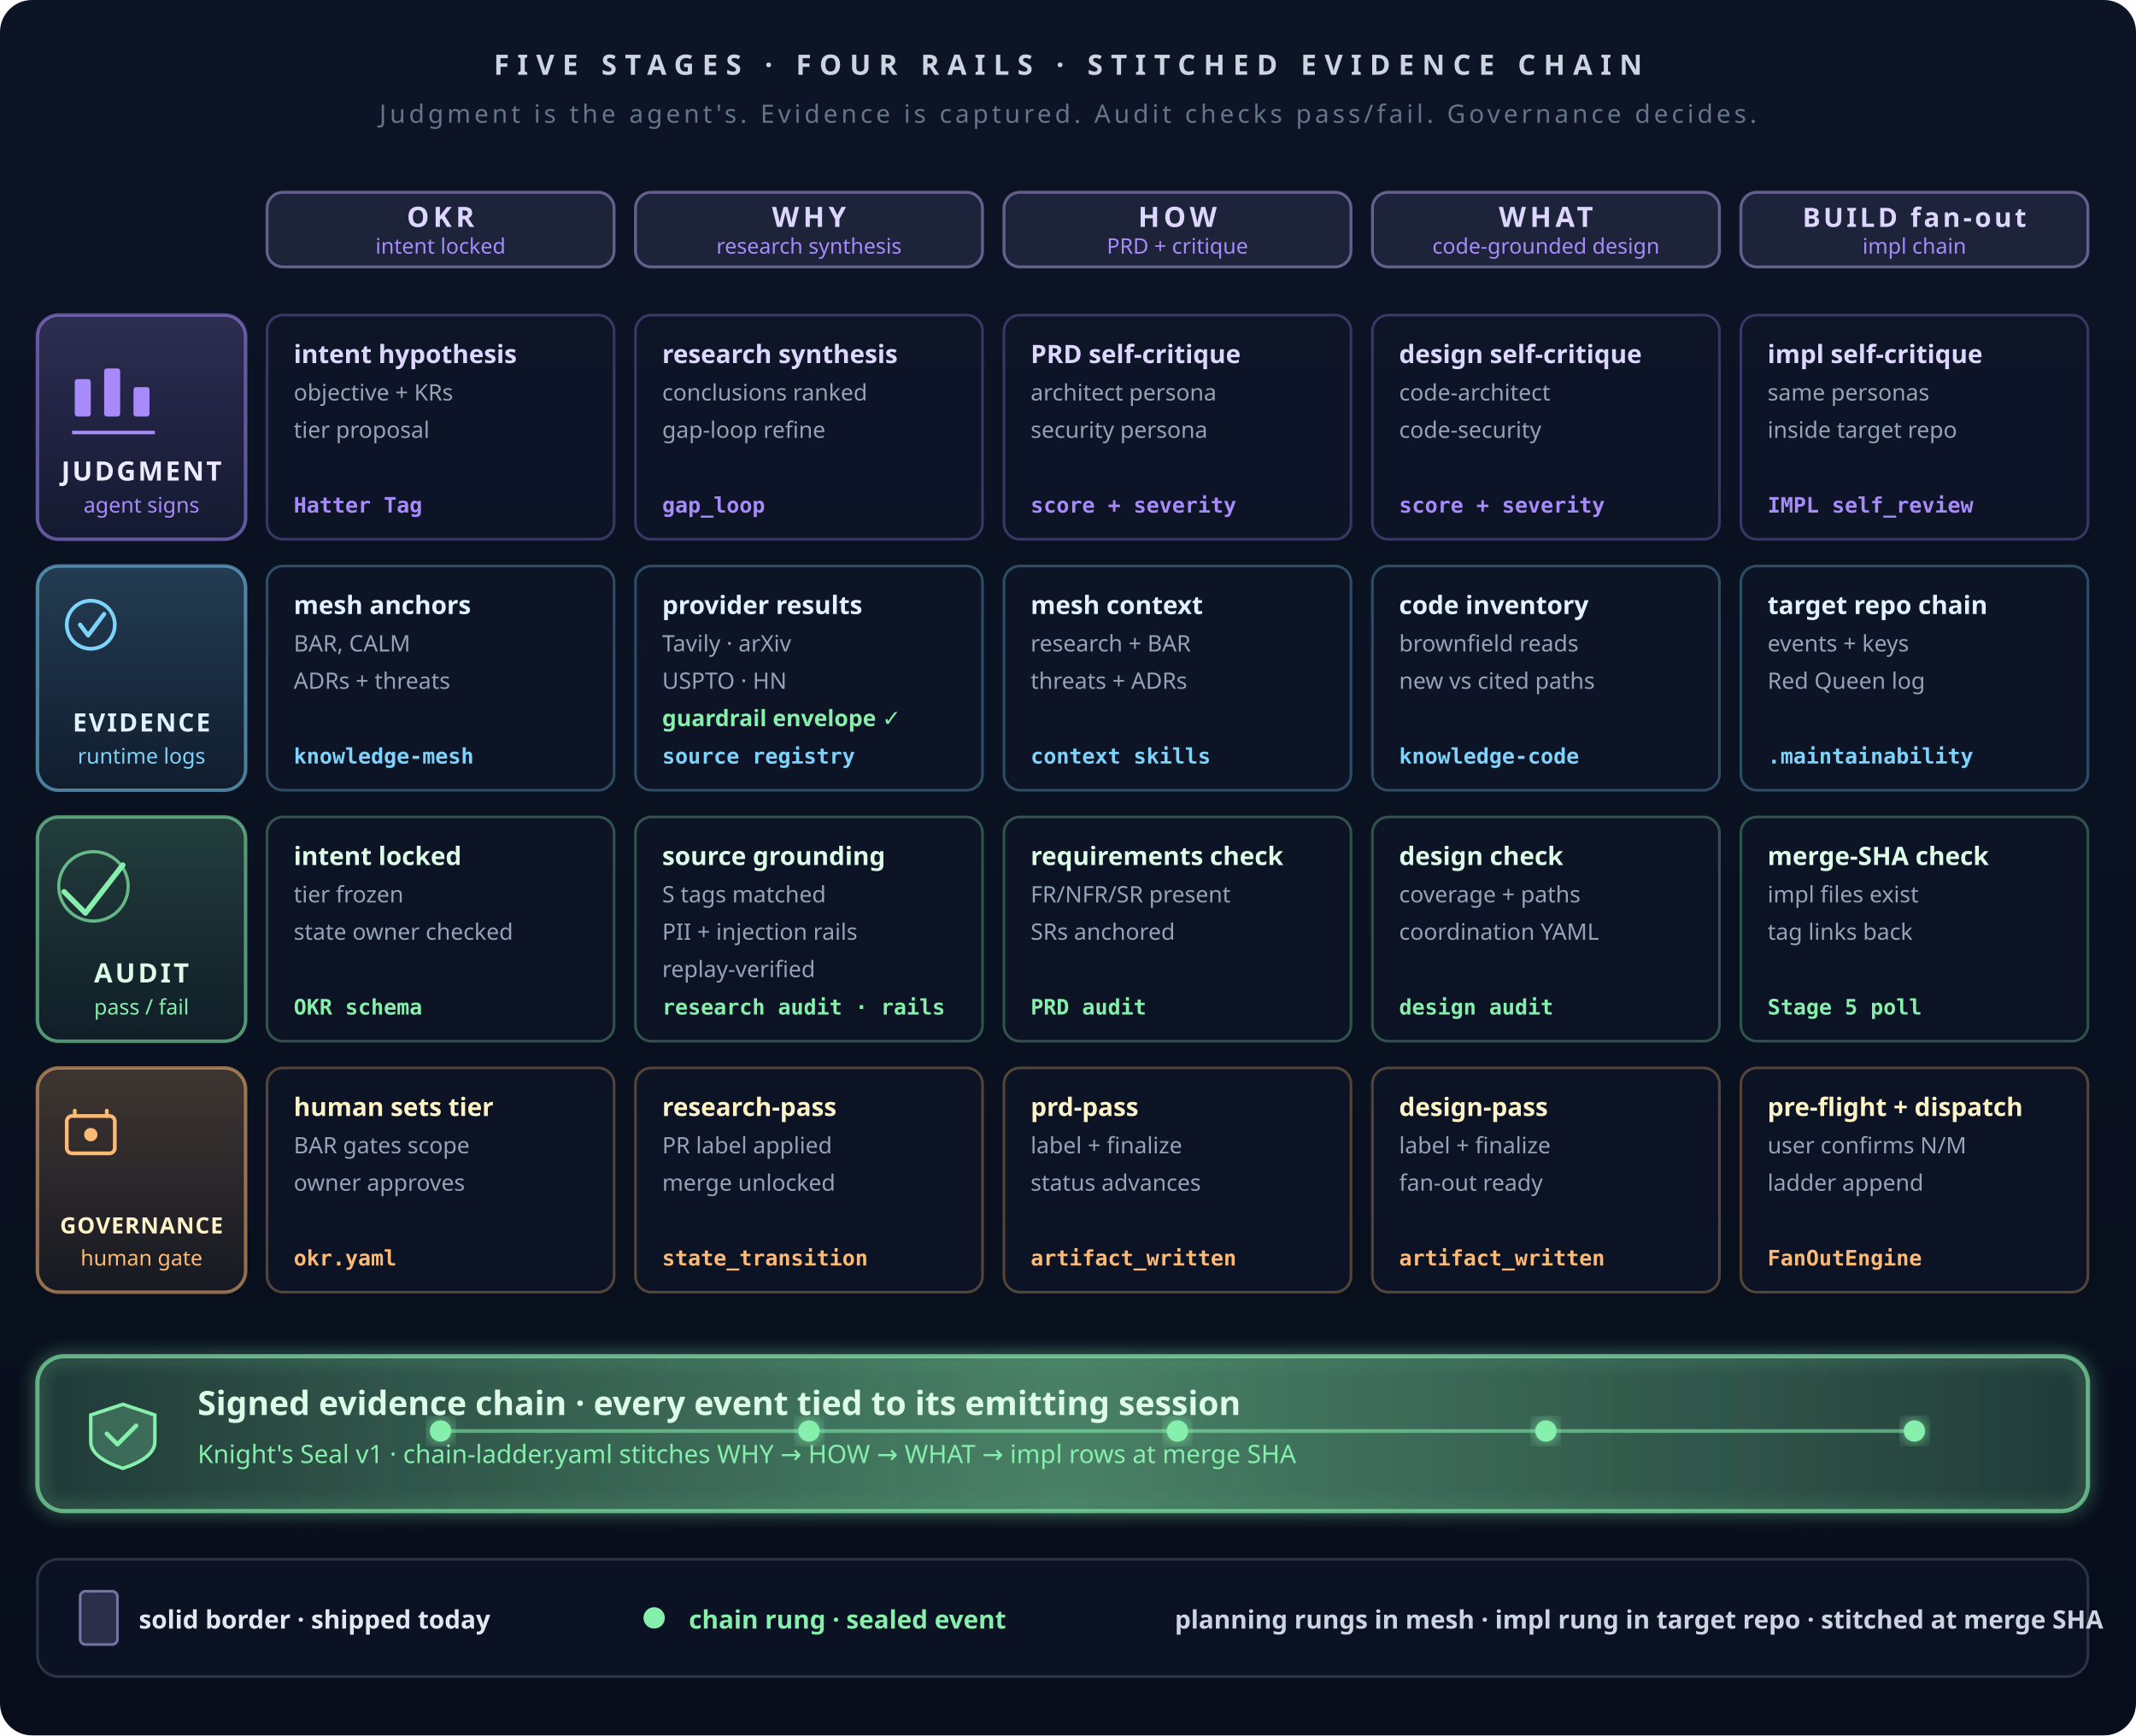
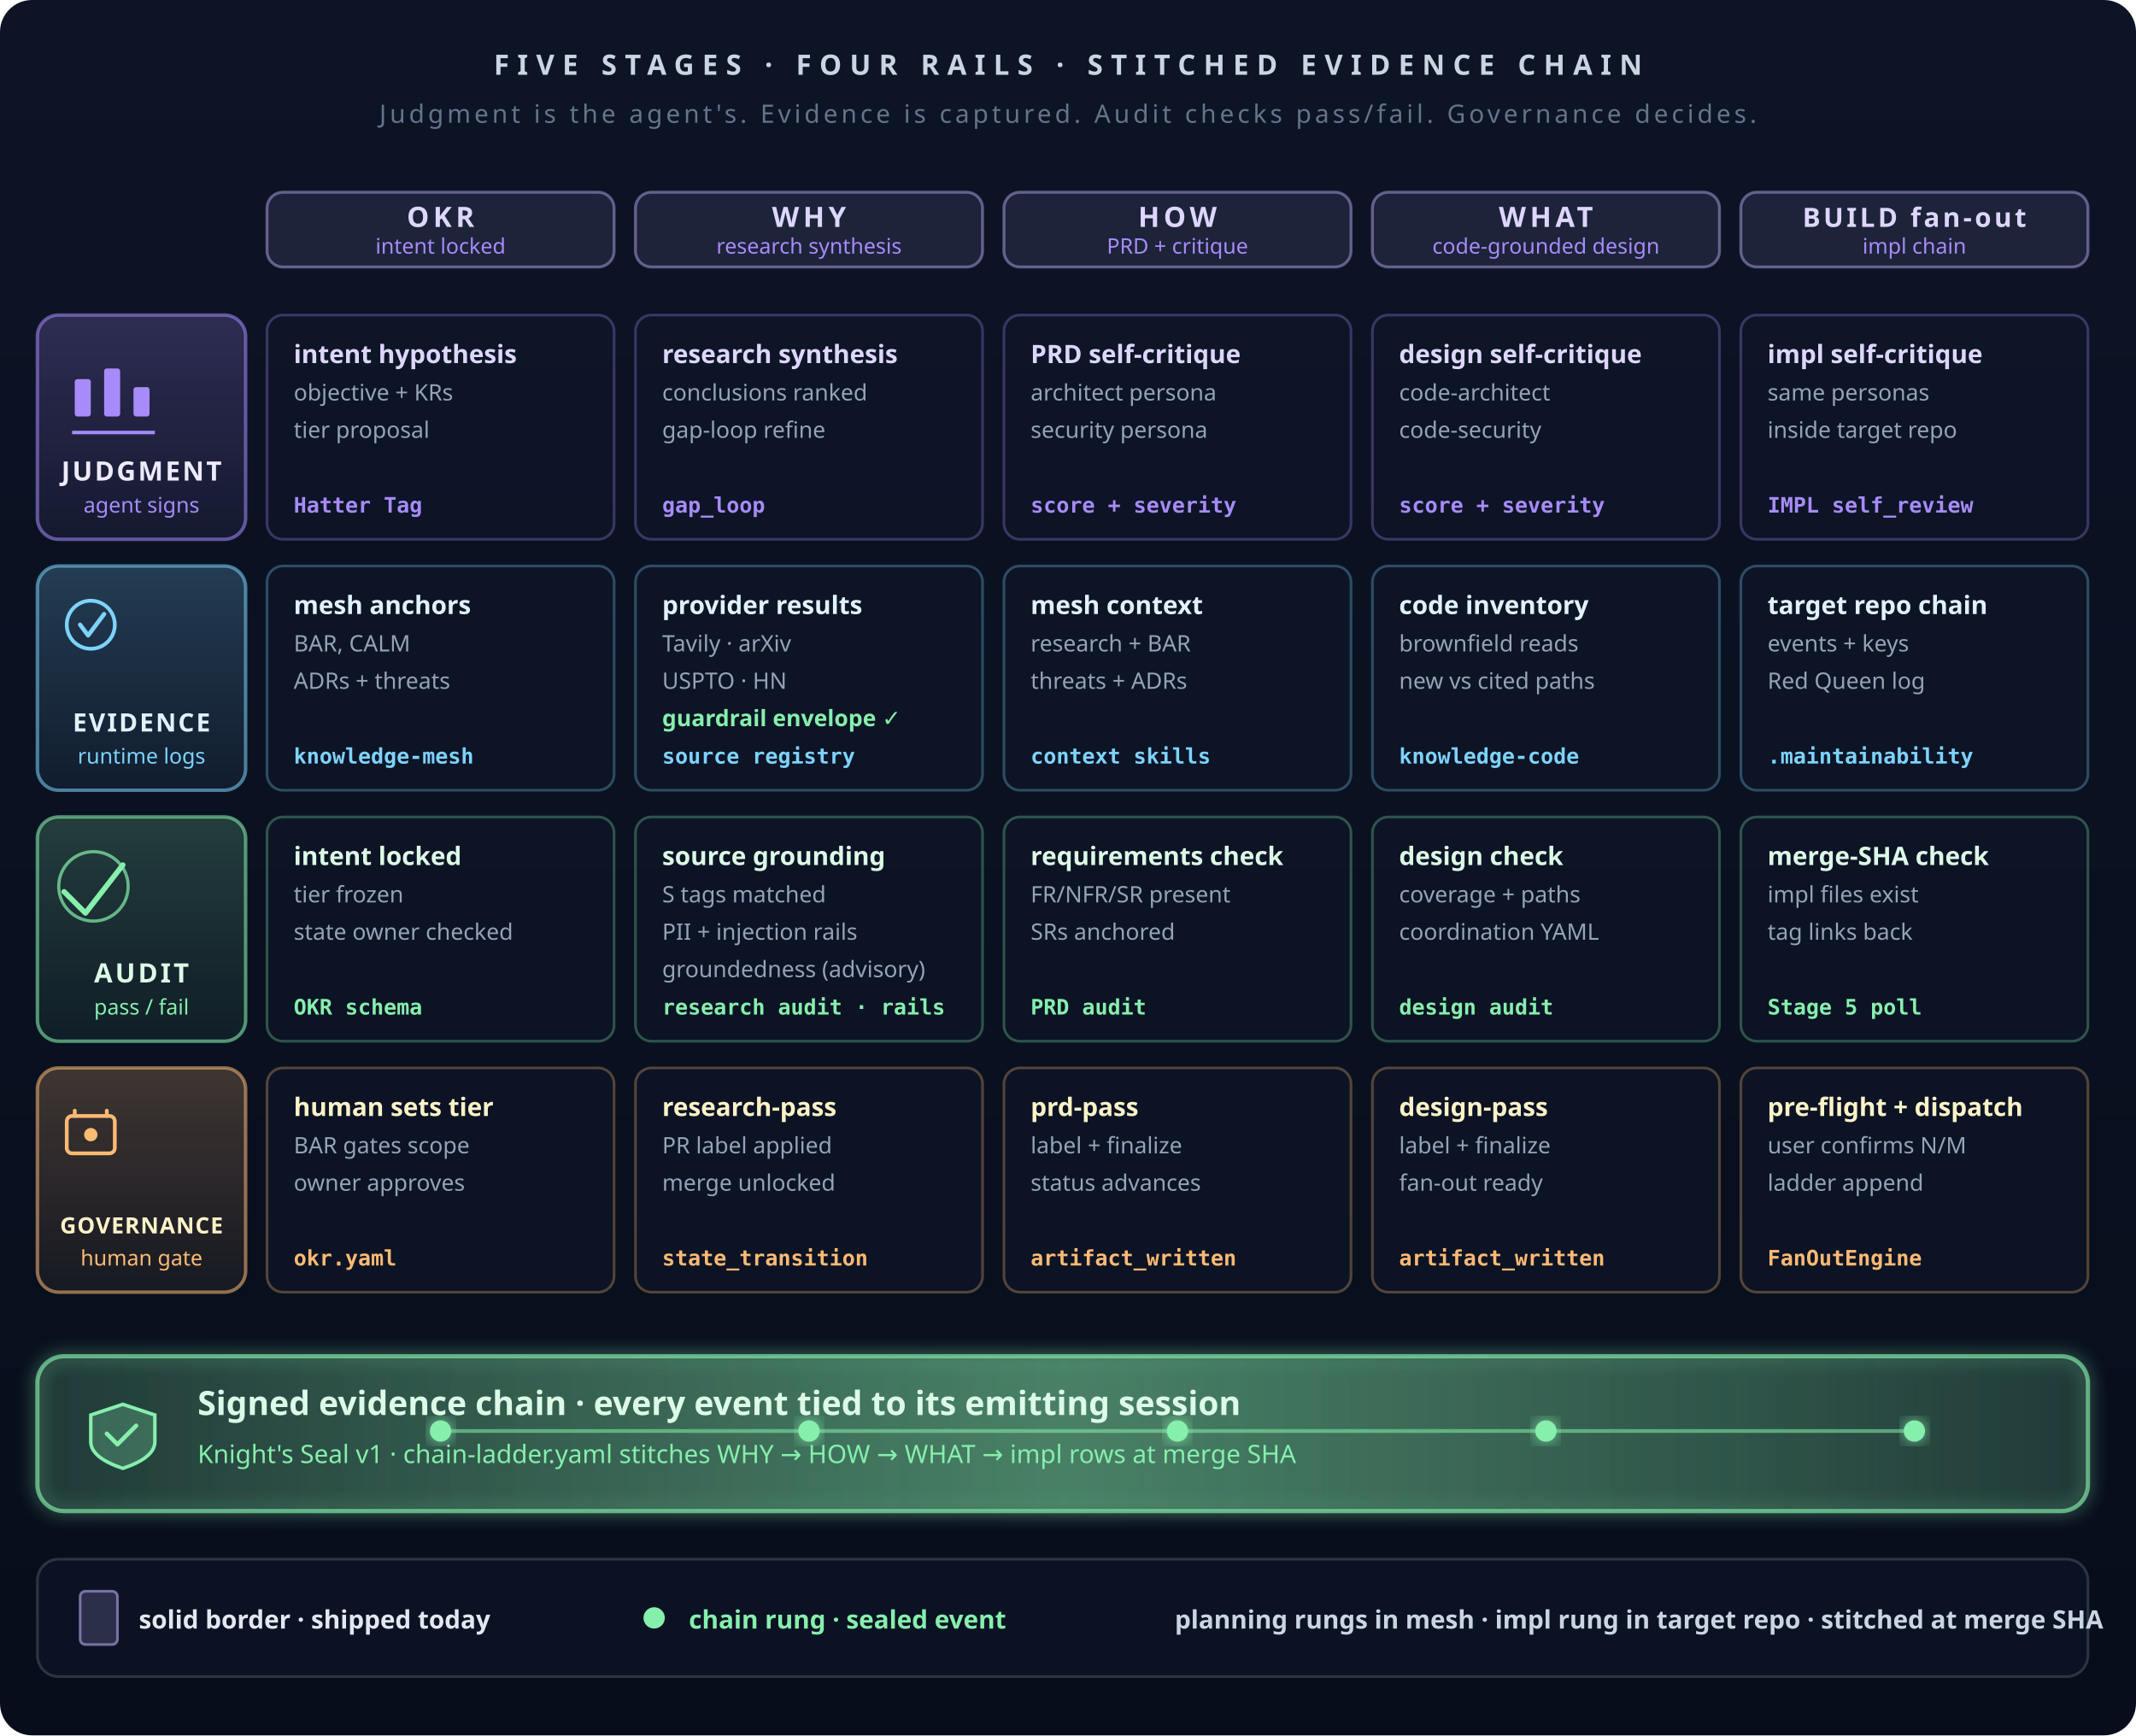
<svg xmlns="http://www.w3.org/2000/svg" viewBox="0 0 800 650" role="img" aria-label="The governed SDLC rail map. Five lifecycle stages: OKR, WHY, HOW, WHAT, and BUILD fan-out, all shipped. Each carries four parallel rails: agent judgment, evidence capture, deterministic audit, and human governance. The planning chain lives in the mesh; the implementation chain lives in each target repo; the two are stitched at the merge commit SHA.">
  <defs>
    <linearGradient id="railBg" x1="0" y1="0" x2="0" y2="1">
      <stop offset="0%" stop-color="#0c1426" />
      <stop offset="100%" stop-color="#070d1a" />
    </linearGradient>
    <linearGradient id="railJudgment" x1="0" y1="0" x2="0" y2="1">
      <stop offset="0%" stop-color="rgba(167,139,250,0.22)" />
      <stop offset="100%" stop-color="rgba(167,139,250,0.06)" />
    </linearGradient>
    <linearGradient id="railEvidence" x1="0" y1="0" x2="0" y2="1">
      <stop offset="0%" stop-color="rgba(125,211,252,0.22)" />
      <stop offset="100%" stop-color="rgba(125,211,252,0.06)" />
    </linearGradient>
    <linearGradient id="railAudit" x1="0" y1="0" x2="0" y2="1">
      <stop offset="0%" stop-color="rgba(134,239,172,0.20)" />
      <stop offset="100%" stop-color="rgba(134,239,172,0.06)" />
    </linearGradient>
    <linearGradient id="railGovernance" x1="0" y1="0" x2="0" y2="1">
      <stop offset="0%" stop-color="rgba(253,186,116,0.22)" />
      <stop offset="100%" stop-color="rgba(253,186,116,0.06)" />
    </linearGradient>
    <linearGradient id="railChain" x1="0" y1="0" x2="1" y2="0">
      <stop offset="0%" stop-color="rgba(134,239,172,0.10)" />
      <stop offset="50%" stop-color="rgba(134,239,172,0.30)" />
      <stop offset="100%" stop-color="rgba(134,239,172,0.10)" />
    </linearGradient>
    <filter id="railGlow" x="-20%" y="-20%" width="140%" height="140%">
      <feGaussianBlur stdDeviation="3" result="blur" />
      <feMerge>
        <feMergeNode in="blur" />
        <feMergeNode in="SourceGraphic" />
      </feMerge>
    </filter>
  </defs>
  <rect x="0" y="0" width="800" height="650" rx="12" fill="url(#railBg)" />
  <text x="400" y="28" text-anchor="middle" fill="#cbd5e1" font-size="10.5" font-weight="700" letter-spacing="3" font-family="system-ui, sans-serif">FIVE STAGES · FOUR RAILS · STITCHED EVIDENCE CHAIN</text>
  <text x="400" y="46" text-anchor="middle" fill="#64748b" font-size="9.5" letter-spacing="1.3" font-family="system-ui, sans-serif">Judgment is the agent's. Evidence is captured. Audit checks pass/fail. Governance decides.</text>
  <g transform="translate(0,72)">
    <rect x="100" y="0" width="130" height="28" rx="6" fill="rgba(196,181,253,0.10)" stroke="rgba(196,181,253,0.45)" stroke-width="1.1" />
    <text x="165" y="13" text-anchor="middle" fill="#ddd6fe" font-size="10.5" font-weight="700" letter-spacing="1.5" font-family="system-ui, sans-serif">OKR</text>
    <text x="165" y="23" text-anchor="middle" fill="#a78bfa" font-size="8" font-family="system-ui, sans-serif">intent locked</text>
    <rect x="238" y="0" width="130" height="28" rx="6" fill="rgba(196,181,253,0.10)" stroke="rgba(196,181,253,0.45)" stroke-width="1.1" />
    <text x="303" y="13" text-anchor="middle" fill="#ddd6fe" font-size="10.5" font-weight="700" letter-spacing="1.5" font-family="system-ui, sans-serif">WHY</text>
    <text x="303" y="23" text-anchor="middle" fill="#a78bfa" font-size="8" font-family="system-ui, sans-serif">research synthesis</text>
    <rect x="376" y="0" width="130" height="28" rx="6" fill="rgba(196,181,253,0.10)" stroke="rgba(196,181,253,0.45)" stroke-width="1.1" />
    <text x="441" y="13" text-anchor="middle" fill="#ddd6fe" font-size="10.5" font-weight="700" letter-spacing="1.5" font-family="system-ui, sans-serif">HOW</text>
    <text x="441" y="23" text-anchor="middle" fill="#a78bfa" font-size="8" font-family="system-ui, sans-serif">PRD + critique</text>
    <rect x="514" y="0" width="130" height="28" rx="6" fill="rgba(196,181,253,0.10)" stroke="rgba(196,181,253,0.45)" stroke-width="1.1" />
    <text x="579" y="13" text-anchor="middle" fill="#ddd6fe" font-size="10.5" font-weight="700" letter-spacing="1.5" font-family="system-ui, sans-serif">WHAT</text>
    <text x="579" y="23" text-anchor="middle" fill="#a78bfa" font-size="8" font-family="system-ui, sans-serif">code-grounded design</text>
    <rect x="652" y="0" width="130" height="28" rx="6" fill="rgba(196,181,253,0.10)" stroke="rgba(196,181,253,0.45)" stroke-width="1.1" />
    <text x="717" y="13" text-anchor="middle" fill="#ddd6fe" font-size="10" font-weight="700" letter-spacing="1.1" font-family="system-ui, sans-serif">BUILD fan-out</text>
    <text x="717" y="23" text-anchor="middle" fill="#a78bfa" font-size="8" font-family="system-ui, sans-serif">impl chain</text>
  </g>
  <g transform="translate(0,118)">
    <rect x="14" y="0" width="78" height="84" rx="8" fill="url(#railJudgment)" stroke="rgba(167,139,250,0.55)" stroke-width="1.3" />
    <g transform="translate(28,18)">
      <rect x="0" y="6" width="6" height="14" rx="1" fill="#a78bfa" />
      <rect x="11" y="2" width="6" height="18" rx="1" fill="#a78bfa" />
      <rect x="22" y="9" width="6" height="11" rx="1" fill="#a78bfa" />
      <path d="M -1 26 L 30 26" stroke="#a78bfa" stroke-width="1.3" />
    </g>
    <text x="53" y="62" text-anchor="middle" fill="#ede9fe" font-size="10" font-weight="700" letter-spacing="0.8" font-family="system-ui, sans-serif">JUDGMENT</text>
    <text x="53" y="74" text-anchor="middle" fill="#a78bfa" font-size="8" font-family="system-ui, sans-serif">agent signs</text>
    <rect x="100" y="0" width="130" height="84" rx="6" fill="rgba(15,23,42,0.55)" stroke="rgba(167,139,250,0.30)" stroke-width="1" />
    <text x="110" y="18" fill="#ddd6fe" font-size="9.5" font-weight="700" font-family="system-ui, sans-serif">intent hypothesis</text>
    <text x="110" y="32" fill="#94a3b8" font-size="8.5" font-family="system-ui, sans-serif">objective + KRs</text>
    <text x="110" y="46" fill="#94a3b8" font-size="8.5" font-family="system-ui, sans-serif">tier proposal</text>
    <text x="110" y="74" fill="#a78bfa" font-size="8" font-weight="600" font-family="ui-monospace, Menlo, monospace">Hatter Tag</text>
    <rect x="238" y="0" width="130" height="84" rx="6" fill="rgba(15,23,42,0.55)" stroke="rgba(167,139,250,0.30)" stroke-width="1" />
    <text x="248" y="18" fill="#ddd6fe" font-size="9.5" font-weight="700" font-family="system-ui, sans-serif">research synthesis</text>
    <text x="248" y="32" fill="#94a3b8" font-size="8.5" font-family="system-ui, sans-serif">conclusions ranked</text>
    <text x="248" y="46" fill="#94a3b8" font-size="8.5" font-family="system-ui, sans-serif">gap-loop refine</text>
    <text x="248" y="74" fill="#a78bfa" font-size="8" font-weight="600" font-family="ui-monospace, Menlo, monospace">gap_loop</text>
    <rect x="376" y="0" width="130" height="84" rx="6" fill="rgba(15,23,42,0.55)" stroke="rgba(167,139,250,0.30)" stroke-width="1" />
    <text x="386" y="18" fill="#ddd6fe" font-size="9.5" font-weight="700" font-family="system-ui, sans-serif">PRD self-critique</text>
    <text x="386" y="32" fill="#94a3b8" font-size="8.5" font-family="system-ui, sans-serif">architect persona</text>
    <text x="386" y="46" fill="#94a3b8" font-size="8.5" font-family="system-ui, sans-serif">security persona</text>
    <text x="386" y="74" fill="#a78bfa" font-size="8" font-weight="600" font-family="ui-monospace, Menlo, monospace">score + severity</text>
    <rect x="514" y="0" width="130" height="84" rx="6" fill="rgba(15,23,42,0.55)" stroke="rgba(167,139,250,0.30)" stroke-width="1" />
    <text x="524" y="18" fill="#ddd6fe" font-size="9.5" font-weight="700" font-family="system-ui, sans-serif">design self-critique</text>
    <text x="524" y="32" fill="#94a3b8" font-size="8.5" font-family="system-ui, sans-serif">code-architect</text>
    <text x="524" y="46" fill="#94a3b8" font-size="8.5" font-family="system-ui, sans-serif">code-security</text>
    <text x="524" y="74" fill="#a78bfa" font-size="8" font-weight="600" font-family="ui-monospace, Menlo, monospace">score + severity</text>
    <rect x="652" y="0" width="130" height="84" rx="6" fill="rgba(15,23,42,0.55)" stroke="rgba(167,139,250,0.30)" stroke-width="1" />
    <text x="662" y="18" fill="#ddd6fe" font-size="9.5" font-weight="700" font-family="system-ui, sans-serif">impl self-critique</text>
    <text x="662" y="32" fill="#94a3b8" font-size="8.5" font-family="system-ui, sans-serif">same personas</text>
    <text x="662" y="46" fill="#94a3b8" font-size="8.5" font-family="system-ui, sans-serif">inside target repo</text>
    <text x="662" y="74" fill="#a78bfa" font-size="8" font-weight="600" font-family="ui-monospace, Menlo, monospace">IMPL self_review</text>
  </g>
  <g transform="translate(0,212)">
    <rect x="14" y="0" width="78" height="84" rx="8" fill="url(#railEvidence)" stroke="rgba(125,211,252,0.55)" stroke-width="1.3" />
    <g transform="translate(34,16)">
      <circle cx="0" cy="6" r="9" fill="none" stroke="#7dd3fc" stroke-width="1.4" />
      <path d="M -4 6 L -1 10 L 5 2" stroke="#7dd3fc" stroke-width="1.6" fill="none" stroke-linecap="round" stroke-linejoin="round" />
    </g>
    <text x="53" y="62" text-anchor="middle" fill="#e0f2fe" font-size="9.5" font-weight="700" letter-spacing="0.7" font-family="system-ui, sans-serif">EVIDENCE</text>
    <text x="53" y="74" text-anchor="middle" fill="#7dd3fc" font-size="8" font-family="system-ui, sans-serif">runtime logs</text>
    <rect x="100" y="0" width="130" height="84" rx="6" fill="rgba(15,23,42,0.55)" stroke="rgba(125,211,252,0.30)" stroke-width="1" />
    <text x="110" y="18" fill="#e0f2fe" font-size="9.5" font-weight="700" font-family="system-ui, sans-serif">mesh anchors</text>
    <text x="110" y="32" fill="#94a3b8" font-size="8.5" font-family="system-ui, sans-serif">BAR, CALM</text>
    <text x="110" y="46" fill="#94a3b8" font-size="8.5" font-family="system-ui, sans-serif">ADRs + threats</text>
    <text x="110" y="74" fill="#7dd3fc" font-size="8" font-weight="600" font-family="ui-monospace, Menlo, monospace">knowledge-mesh</text>
    <rect x="238" y="0" width="130" height="84" rx="6" fill="rgba(15,23,42,0.55)" stroke="rgba(125,211,252,0.30)" stroke-width="1" />
    <text x="248" y="18" fill="#e0f2fe" font-size="9.5" font-weight="700" font-family="system-ui, sans-serif">provider results</text>
    <text x="248" y="32" fill="#94a3b8" font-size="8.5" font-family="system-ui, sans-serif">Tavily · arXiv</text>
    <text x="248" y="46" fill="#94a3b8" font-size="8.5" font-family="system-ui, sans-serif">USPTO · HN</text>
    <text x="248" y="60" fill="#86efac" font-size="8.5" font-weight="600" font-family="system-ui, sans-serif">guardrail envelope ✓</text>
    <text x="248" y="74" fill="#7dd3fc" font-size="8" font-weight="600" font-family="ui-monospace, Menlo, monospace">source registry</text>
    <rect x="376" y="0" width="130" height="84" rx="6" fill="rgba(15,23,42,0.55)" stroke="rgba(125,211,252,0.30)" stroke-width="1" />
    <text x="386" y="18" fill="#e0f2fe" font-size="9.5" font-weight="700" font-family="system-ui, sans-serif">mesh context</text>
    <text x="386" y="32" fill="#94a3b8" font-size="8.5" font-family="system-ui, sans-serif">research + BAR</text>
    <text x="386" y="46" fill="#94a3b8" font-size="8.5" font-family="system-ui, sans-serif">threats + ADRs</text>
    <text x="386" y="74" fill="#7dd3fc" font-size="8" font-weight="600" font-family="ui-monospace, Menlo, monospace">context skills</text>
    <rect x="514" y="0" width="130" height="84" rx="6" fill="rgba(15,23,42,0.55)" stroke="rgba(125,211,252,0.30)" stroke-width="1" />
    <text x="524" y="18" fill="#e0f2fe" font-size="9.5" font-weight="700" font-family="system-ui, sans-serif">code inventory</text>
    <text x="524" y="32" fill="#94a3b8" font-size="8.5" font-family="system-ui, sans-serif">brownfield reads</text>
    <text x="524" y="46" fill="#94a3b8" font-size="8.5" font-family="system-ui, sans-serif">new vs cited paths</text>
    <text x="524" y="74" fill="#7dd3fc" font-size="8" font-weight="600" font-family="ui-monospace, Menlo, monospace">knowledge-code</text>
    <rect x="652" y="0" width="130" height="84" rx="6" fill="rgba(15,23,42,0.55)" stroke="rgba(125,211,252,0.30)" stroke-width="1" />
    <text x="662" y="18" fill="#e0f2fe" font-size="9.5" font-weight="700" font-family="system-ui, sans-serif">target repo chain</text>
    <text x="662" y="32" fill="#94a3b8" font-size="8.5" font-family="system-ui, sans-serif">events + keys</text>
    <text x="662" y="46" fill="#94a3b8" font-size="8.5" font-family="system-ui, sans-serif">Red Queen log</text>
    <text x="662" y="74" fill="#7dd3fc" font-size="8" font-weight="600" font-family="ui-monospace, Menlo, monospace">.maintainability</text>
  </g>
  <g transform="translate(0,306)">
    <rect x="14" y="0" width="78" height="84" rx="8" fill="url(#railAudit)" stroke="rgba(134,239,172,0.58)" stroke-width="1.3" />
    <g transform="translate(34,16)">
      <path d="M -10 12 L -2 20 L 12 2" stroke="#86efac" stroke-width="2" fill="none" stroke-linecap="round" stroke-linejoin="round" />
      <circle cx="1" cy="10" r="13" fill="none" stroke="#86efac" stroke-width="1.2" opacity="0.7" />
    </g>
    <text x="53" y="62" text-anchor="middle" fill="#dcfce7" font-size="10" font-weight="700" letter-spacing="1.0" font-family="system-ui, sans-serif">AUDIT</text>
    <text x="53" y="74" text-anchor="middle" fill="#86efac" font-size="8" font-family="system-ui, sans-serif">pass / fail</text>
    <rect x="100" y="0" width="130" height="84" rx="6" fill="rgba(15,23,42,0.55)" stroke="rgba(134,239,172,0.30)" stroke-width="1" />
    <text x="110" y="18" fill="#dcfce7" font-size="9.5" font-weight="700" font-family="system-ui, sans-serif">intent locked</text>
    <text x="110" y="32" fill="#94a3b8" font-size="8.5" font-family="system-ui, sans-serif">tier frozen</text>
    <text x="110" y="46" fill="#94a3b8" font-size="8.5" font-family="system-ui, sans-serif">state owner checked</text>
    <text x="110" y="74" fill="#86efac" font-size="8" font-weight="600" font-family="ui-monospace, Menlo, monospace">OKR schema</text>
    <rect x="238" y="0" width="130" height="84" rx="6" fill="rgba(15,23,42,0.55)" stroke="rgba(134,239,172,0.30)" stroke-width="1" />
    <text x="248" y="18" fill="#dcfce7" font-size="9.5" font-weight="700" font-family="system-ui, sans-serif">source grounding</text>
    <text x="248" y="32" fill="#94a3b8" font-size="8.5" font-family="system-ui, sans-serif">S tags matched</text>
    <text x="248" y="46" fill="#94a3b8" font-size="8.5" font-family="system-ui, sans-serif">PII + injection rails</text>
-     <text x="248" y="60" fill="#94a3b8" font-size="8.5" font-family="system-ui, sans-serif">replay-verified</text>
+     <text x="248" y="60" fill="#94a3b8" font-size="8.5" font-family="system-ui, sans-serif">groundedness (advisory)</text>
    <text x="248" y="74" fill="#86efac" font-size="8" font-weight="600" font-family="ui-monospace, Menlo, monospace">research audit · rails</text>
    <rect x="376" y="0" width="130" height="84" rx="6" fill="rgba(15,23,42,0.55)" stroke="rgba(134,239,172,0.30)" stroke-width="1" />
    <text x="386" y="18" fill="#dcfce7" font-size="9.5" font-weight="700" font-family="system-ui, sans-serif">requirements check</text>
    <text x="386" y="32" fill="#94a3b8" font-size="8.5" font-family="system-ui, sans-serif">FR/NFR/SR present</text>
    <text x="386" y="46" fill="#94a3b8" font-size="8.5" font-family="system-ui, sans-serif">SRs anchored</text>
    <text x="386" y="74" fill="#86efac" font-size="8" font-weight="600" font-family="ui-monospace, Menlo, monospace">PRD audit</text>
    <rect x="514" y="0" width="130" height="84" rx="6" fill="rgba(15,23,42,0.55)" stroke="rgba(134,239,172,0.30)" stroke-width="1" />
    <text x="524" y="18" fill="#dcfce7" font-size="9.5" font-weight="700" font-family="system-ui, sans-serif">design check</text>
    <text x="524" y="32" fill="#94a3b8" font-size="8.5" font-family="system-ui, sans-serif">coverage + paths</text>
    <text x="524" y="46" fill="#94a3b8" font-size="8.5" font-family="system-ui, sans-serif">coordination YAML</text>
    <text x="524" y="74" fill="#86efac" font-size="8" font-weight="600" font-family="ui-monospace, Menlo, monospace">design audit</text>
    <rect x="652" y="0" width="130" height="84" rx="6" fill="rgba(15,23,42,0.55)" stroke="rgba(134,239,172,0.30)" stroke-width="1" />
    <text x="662" y="18" fill="#dcfce7" font-size="9.5" font-weight="700" font-family="system-ui, sans-serif">merge-SHA check</text>
    <text x="662" y="32" fill="#94a3b8" font-size="8.5" font-family="system-ui, sans-serif">impl files exist</text>
    <text x="662" y="46" fill="#94a3b8" font-size="8.5" font-family="system-ui, sans-serif">tag links back</text>
    <text x="662" y="74" fill="#86efac" font-size="8" font-weight="600" font-family="ui-monospace, Menlo, monospace">Stage 5 poll</text>
  </g>
  <g transform="translate(0,400)">
    <rect x="14" y="0" width="78" height="84" rx="8" fill="url(#railGovernance)" stroke="rgba(253,186,116,0.55)" stroke-width="1.3" />
    <g transform="translate(34,16)">
      <rect x="-9" y="2" width="18" height="14" rx="2" fill="none" stroke="#fdba74" stroke-width="1.4" />
      <path d="M -6 0 L -6 2 M 6 0 L 6 2" stroke="#fdba74" stroke-width="1.4" stroke-linecap="round" />
      <circle cx="0" cy="9" r="2.5" fill="#fdba74" />
    </g>
    <text x="53" y="62" text-anchor="middle" fill="#fef3c7" font-size="8.4" font-weight="700" letter-spacing="0.35" font-family="system-ui, sans-serif">GOVERNANCE</text>
    <text x="53" y="74" text-anchor="middle" fill="#fdba74" font-size="8" font-family="system-ui, sans-serif">human gate</text>
    <rect x="100" y="0" width="130" height="84" rx="6" fill="rgba(15,23,42,0.55)" stroke="rgba(253,186,116,0.30)" stroke-width="1" />
    <text x="110" y="18" fill="#fef3c7" font-size="9.5" font-weight="700" font-family="system-ui, sans-serif">human sets tier</text>
    <text x="110" y="32" fill="#94a3b8" font-size="8.5" font-family="system-ui, sans-serif">BAR gates scope</text>
    <text x="110" y="46" fill="#94a3b8" font-size="8.5" font-family="system-ui, sans-serif">owner approves</text>
    <text x="110" y="74" fill="#fdba74" font-size="8" font-weight="600" font-family="ui-monospace, Menlo, monospace">okr.yaml</text>
    <rect x="238" y="0" width="130" height="84" rx="6" fill="rgba(15,23,42,0.55)" stroke="rgba(253,186,116,0.30)" stroke-width="1" />
    <text x="248" y="18" fill="#fef3c7" font-size="9.5" font-weight="700" font-family="system-ui, sans-serif">research-pass</text>
    <text x="248" y="32" fill="#94a3b8" font-size="8.5" font-family="system-ui, sans-serif">PR label applied</text>
    <text x="248" y="46" fill="#94a3b8" font-size="8.5" font-family="system-ui, sans-serif">merge unlocked</text>
    <text x="248" y="74" fill="#fdba74" font-size="8" font-weight="600" font-family="ui-monospace, Menlo, monospace">state_transition</text>
    <rect x="376" y="0" width="130" height="84" rx="6" fill="rgba(15,23,42,0.55)" stroke="rgba(253,186,116,0.30)" stroke-width="1" />
    <text x="386" y="18" fill="#fef3c7" font-size="9.5" font-weight="700" font-family="system-ui, sans-serif">prd-pass</text>
    <text x="386" y="32" fill="#94a3b8" font-size="8.5" font-family="system-ui, sans-serif">label + finalize</text>
    <text x="386" y="46" fill="#94a3b8" font-size="8.5" font-family="system-ui, sans-serif">status advances</text>
    <text x="386" y="74" fill="#fdba74" font-size="8" font-weight="600" font-family="ui-monospace, Menlo, monospace">artifact_written</text>
    <rect x="514" y="0" width="130" height="84" rx="6" fill="rgba(15,23,42,0.55)" stroke="rgba(253,186,116,0.30)" stroke-width="1" />
    <text x="524" y="18" fill="#fef3c7" font-size="9.5" font-weight="700" font-family="system-ui, sans-serif">design-pass</text>
    <text x="524" y="32" fill="#94a3b8" font-size="8.5" font-family="system-ui, sans-serif">label + finalize</text>
    <text x="524" y="46" fill="#94a3b8" font-size="8.5" font-family="system-ui, sans-serif">fan-out ready</text>
    <text x="524" y="74" fill="#fdba74" font-size="8" font-weight="600" font-family="ui-monospace, Menlo, monospace">artifact_written</text>
    <rect x="652" y="0" width="130" height="84" rx="6" fill="rgba(15,23,42,0.55)" stroke="rgba(253,186,116,0.30)" stroke-width="1" />
    <text x="662" y="18" fill="#fef3c7" font-size="9.5" font-weight="700" font-family="system-ui, sans-serif">pre-flight + dispatch</text>
    <text x="662" y="32" fill="#94a3b8" font-size="8.5" font-family="system-ui, sans-serif">user confirms N/M</text>
    <text x="662" y="46" fill="#94a3b8" font-size="8.5" font-family="system-ui, sans-serif">ladder append</text>
    <text x="662" y="74" fill="#fdba74" font-size="8" font-weight="600" font-family="ui-monospace, Menlo, monospace">FanOutEngine</text>
  </g>
  <g transform="translate(0,502)">
    <rect x="14" y="6" width="768" height="58" rx="10" fill="url(#railChain)" stroke="rgba(134,239,172,0.65)" stroke-width="1.6" filter="url(#railGlow)" />
    <g transform="translate(30,20)">
      <path d="M 16 4 L 28 8 L 28 18 Q 28 24 16 28 Q 4 24 4 18 L 4 8 Z" fill="rgba(134,239,172,0.25)" stroke="#86efac" stroke-width="1.3" />
      <path d="M 10 15 L 14 19 L 21 12" stroke="#86efac" stroke-width="1.6" fill="none" stroke-linecap="round" stroke-linejoin="round" />
    </g>
    <text x="74" y="28" fill="#dcfce7" font-size="12.5" font-weight="700" font-family="system-ui, sans-serif">Signed evidence chain · every event tied to its emitting session</text>
    <text x="74" y="46" fill="#86efac" font-size="9.5" font-family="system-ui, sans-serif">Knight's Seal v1 · chain-ladder.yaml stitches WHY → HOW → WHAT → impl rows at merge SHA</text>
    <circle cx="165" cy="34" r="4" fill="#86efac" filter="url(#railGlow)" />
    <circle cx="303" cy="34" r="4" fill="#86efac" filter="url(#railGlow)" />
    <circle cx="441" cy="34" r="4" fill="#86efac" filter="url(#railGlow)" />
    <circle cx="579" cy="34" r="4" fill="#86efac" filter="url(#railGlow)" />
    <circle cx="717" cy="34" r="4" fill="#86efac" filter="url(#railGlow)" />
    <path d="M 165 34 L 303 34 M 303 34 L 441 34 M 441 34 L 579 34 M 579 34 L 717 34" stroke="rgba(134,239,172,0.55)" stroke-width="1.4" />
  </g>
  <g transform="translate(0,584)">
    <rect x="14" y="0" width="768" height="44" rx="8" fill="rgba(15,23,42,0.55)" stroke="rgba(148,163,184,0.25)" stroke-width="1" />
    <g transform="translate(30,12)">
      <rect x="0" y="0" width="14" height="20" rx="2" fill="rgba(196,181,253,0.18)" stroke="rgba(196,181,253,0.55)" stroke-width="1" />
      <text x="22" y="14" fill="#e2e8f0" font-size="9.5" font-weight="600" font-family="system-ui, sans-serif">solid border · shipped today</text>
    </g>
    <g transform="translate(238,12)">
      <circle cx="7" cy="10" r="4" fill="#86efac" />
      <text x="20" y="14" fill="#86efac" font-size="9.5" font-weight="600" font-family="system-ui, sans-serif">chain rung · sealed event</text>
    </g>
    <g transform="translate(440,12)">
      <text x="0" y="14" fill="#cbd5e1" font-size="9.5" font-weight="600" font-family="system-ui, sans-serif">planning rungs in mesh · impl rung in target repo · stitched at merge SHA</text>
    </g>
  </g>
</svg>
